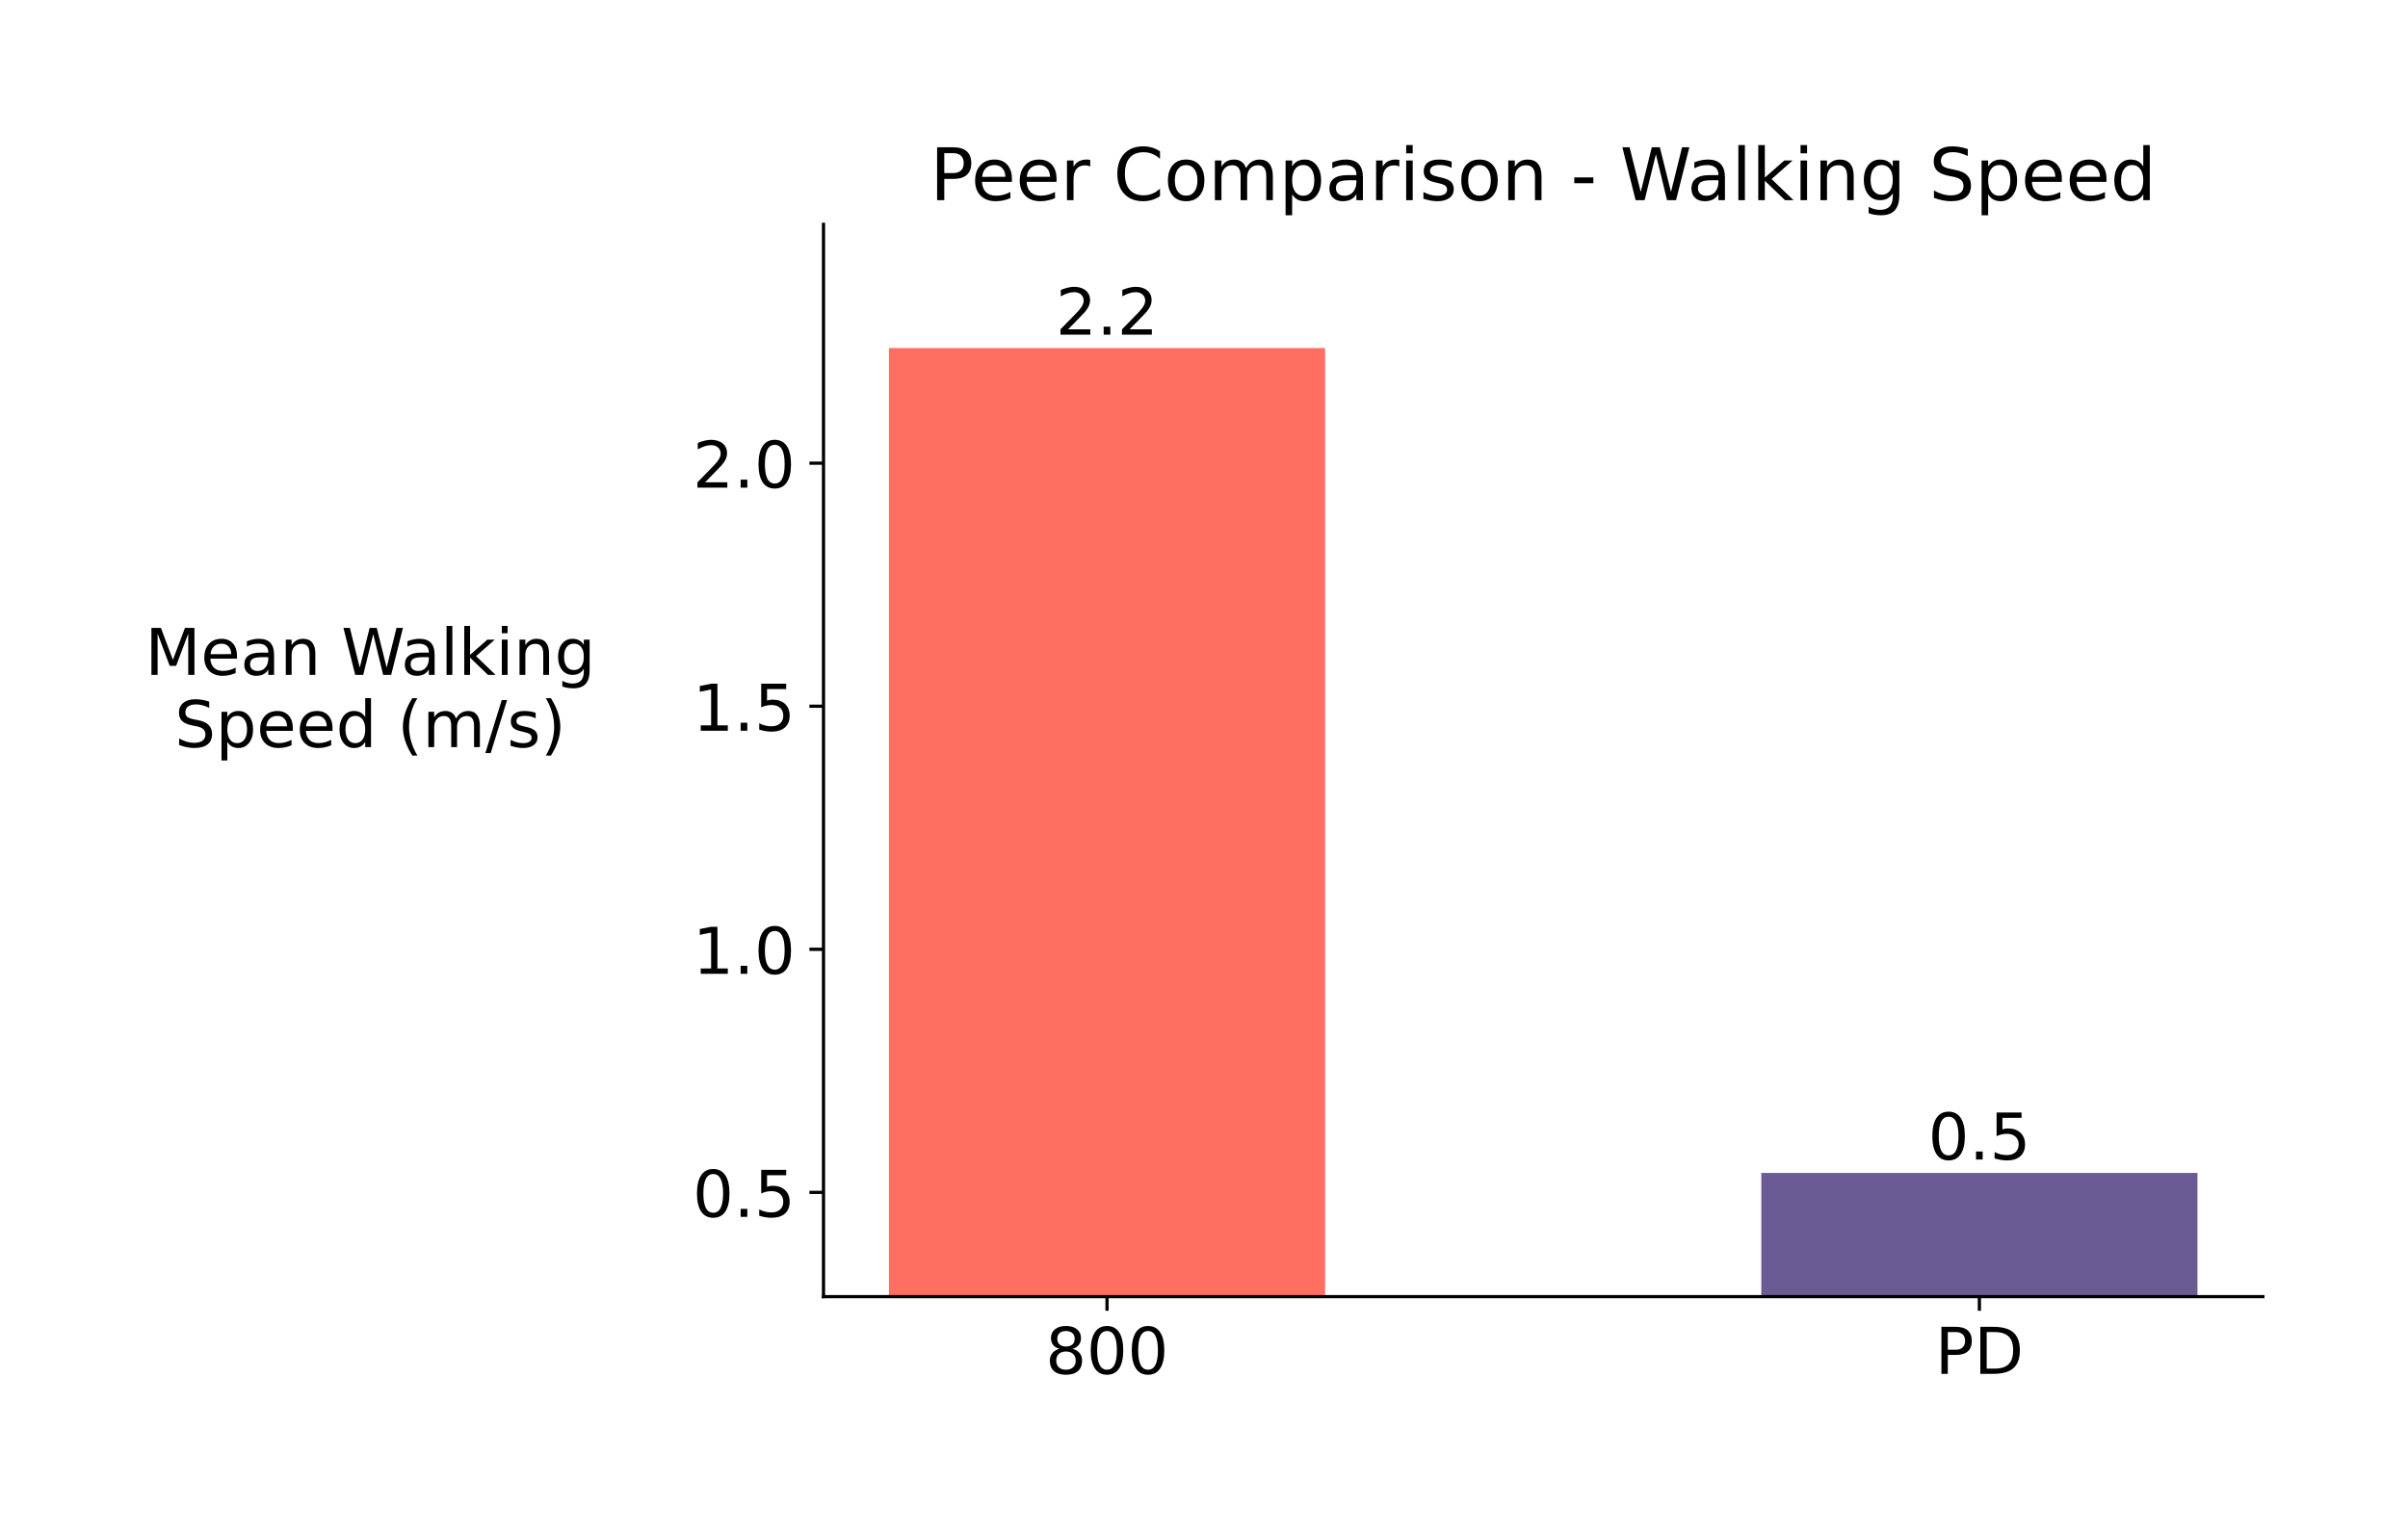
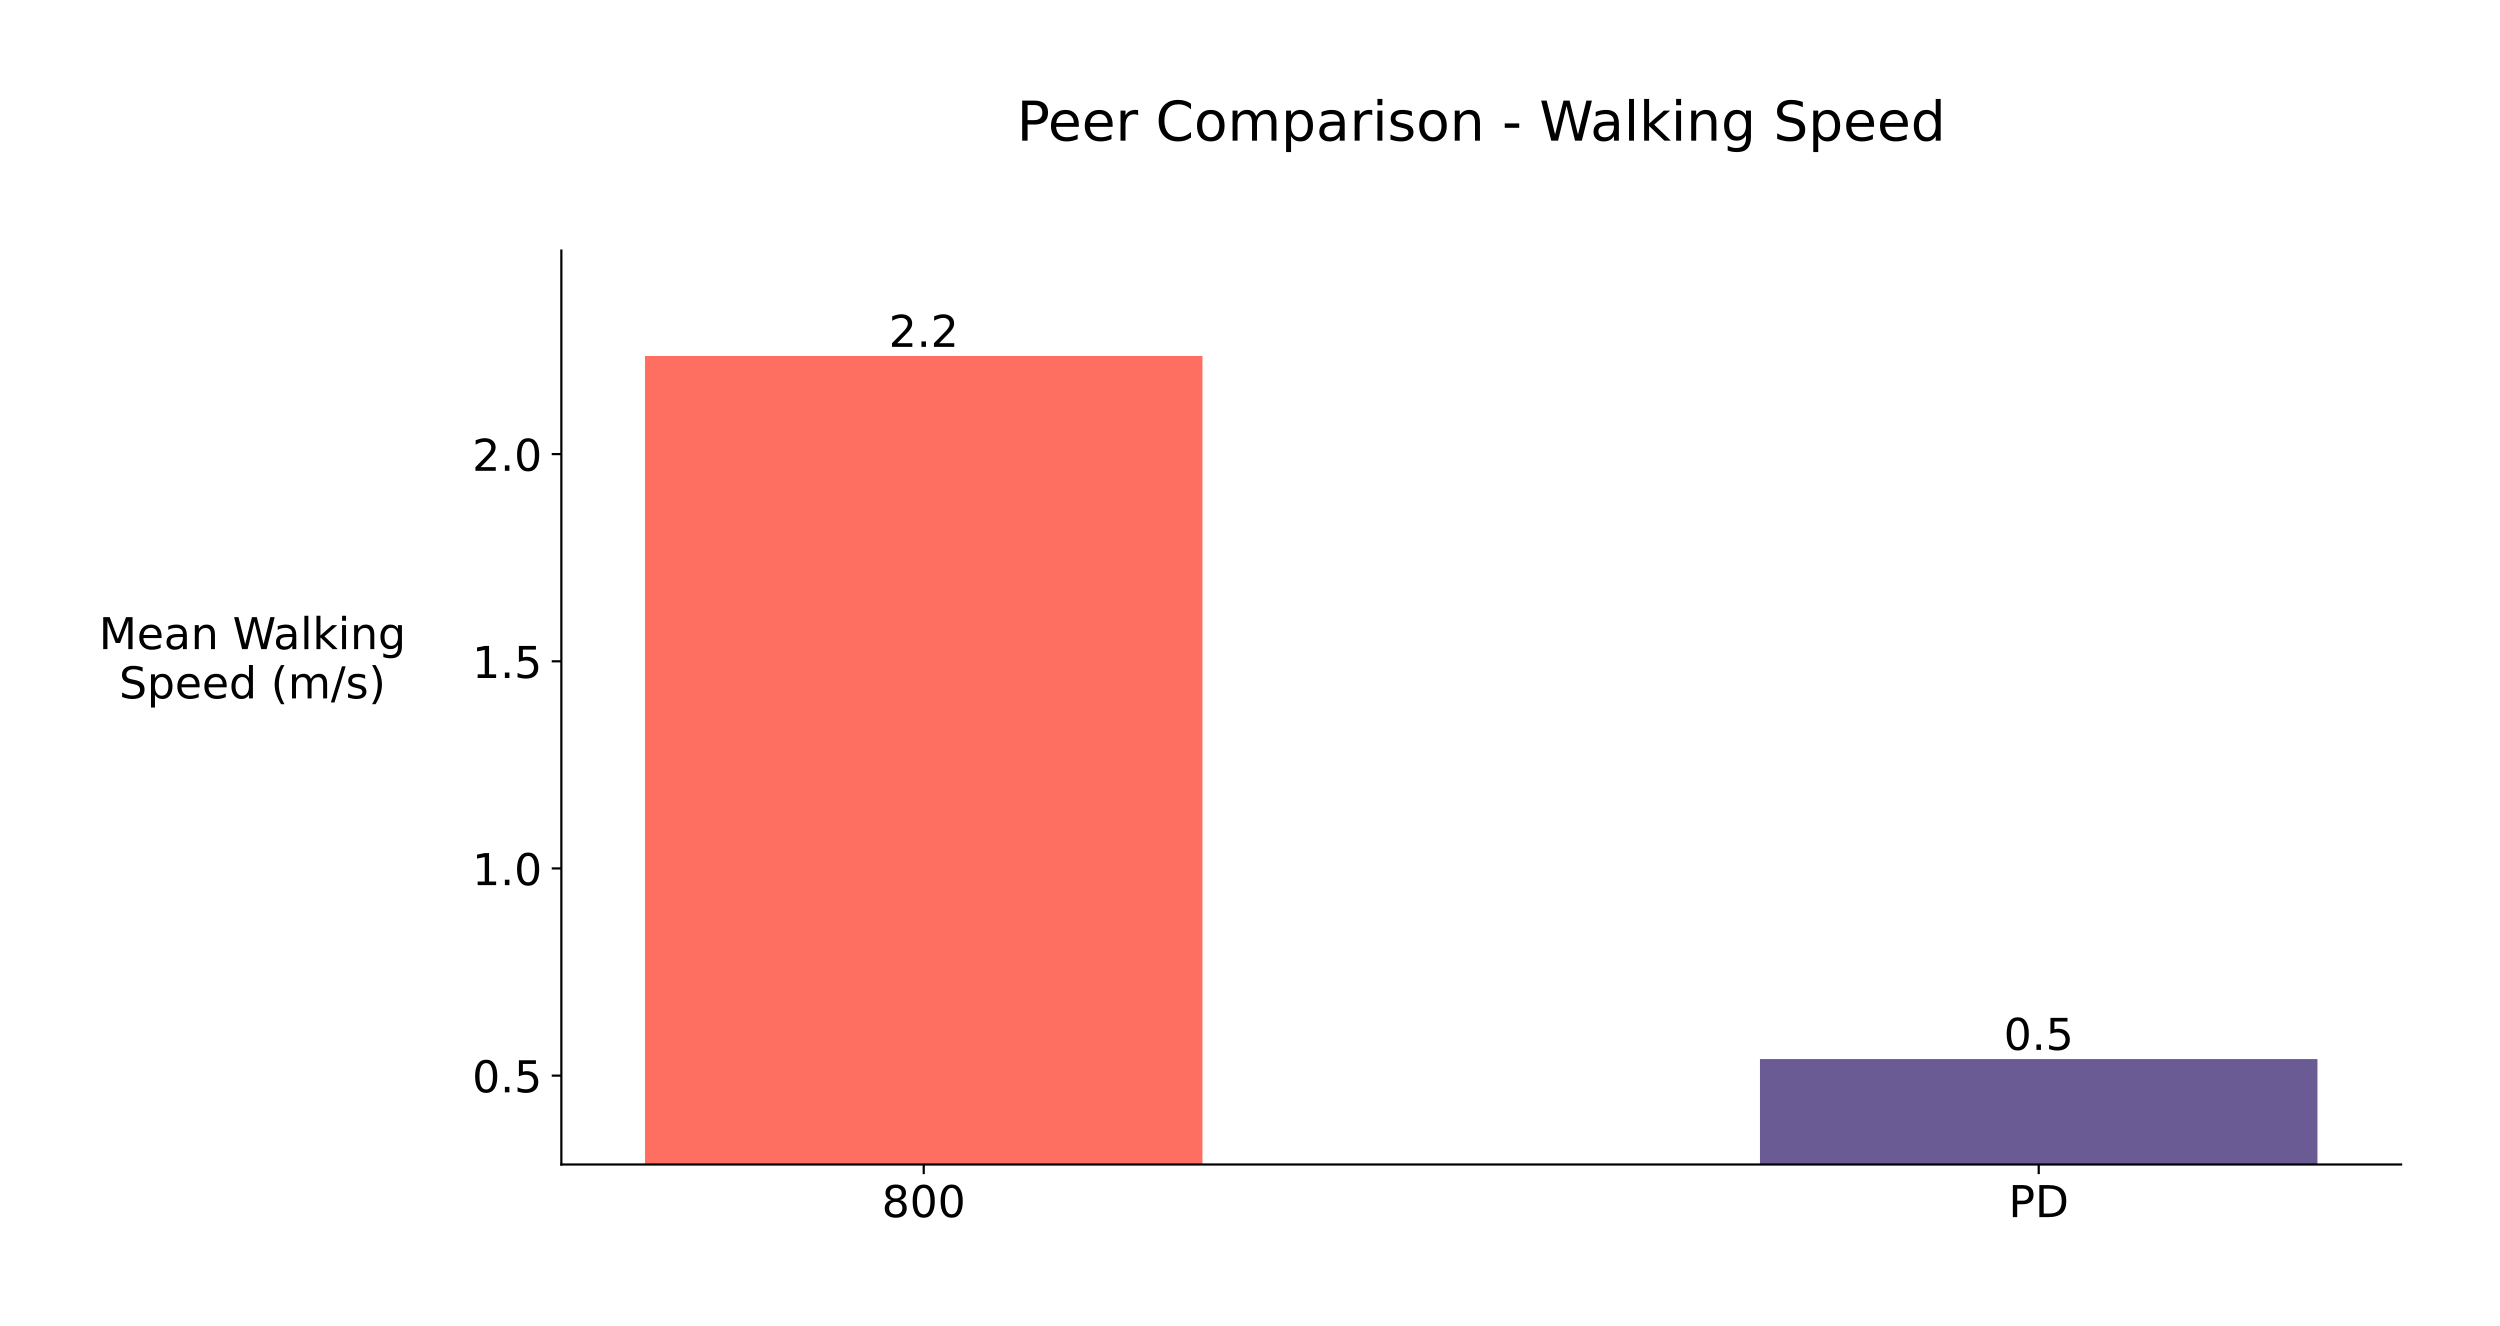
- <svg xmlns="http://www.w3.org/2000/svg" xmlns:xlink="http://www.w3.org/1999/xlink" width="597.434pt" height="380.274pt" viewBox="0 0 597.434 380.274" version="1.1">
+ <svg xmlns="http://www.w3.org/2000/svg" xmlns:xlink="http://www.w3.org/1999/xlink" width="909.914pt" height="482.322pt" viewBox="0 0 909.914 482.322" version="1.1">
  <defs>
    <style type="text/css">*{stroke-linejoin: round; stroke-linecap: butt}</style>
  </defs>
  <g id="figure_1">
    <g id="patch_1">
-       <path d="M -0 380.274  L 597.434 380.274  L 597.434 0  L -0 0  L -0 380.274  z " style="fill: none" />
+       <path d="M 0 482.322  L 909.914 482.322  L 909.914 0  L 0 0  L 0 482.322  z " style="fill: none" />
    </g>
    <g id="axes_1">
      <g id="patch_2">
-         <path d="M 204.314 321.789  L 561.434 321.789  L 561.434 55.677  L 204.314 55.677  L 204.314 321.789  z " style="fill: none" />
+         <path d="M 204.314 423.837  L 873.914 423.837  L 873.914 91.197  L 204.314 91.197  L 204.314 423.837  z " style="fill: none" />
      </g>
      <g id="patch_3">
-         <path d="M 220.546 356.232  L 328.765 356.232  L 328.765 86.382  L 220.546 86.382  z " clip-path="url(#pfad898dea3)" style="fill: #ff6f61" />
+         <path d="M 234.75 466.891  L 437.659 466.891  L 437.659 129.578  L 234.75 129.578  z " clip-path="url(#p5990bf291f)" style="fill: #ff6f61" />
      </g>
      <g id="patch_4">
-         <path d="M 436.983 356.232  L 545.201 356.232  L 545.201 291.084  L 436.983 291.084  z " clip-path="url(#pfad898dea3)" style="fill: #6b5b95" />
+         <path d="M 640.568 466.891  L 843.477 466.891  L 843.477 385.455  L 640.568 385.455  z " clip-path="url(#p5990bf291f)" style="fill: #6b5b95" />
      </g>
      <g id="matplotlib.axis_1">
        <g id="xtick_1">
          <g id="line2d_1">
            <defs>
-               <path id="mdb4aee187e" d="M 0 0  L 0 3.5  " style="stroke: #000000; stroke-width: 0.8" />
-             </defs>
-             <g>
-               <use xlink:href="#mdb4aee187e" x="274.656" y="321.789" style="stroke: #000000; stroke-width: 0.8" />
+               <path id="mc41c2a1a38" d="M 0 0  L 0 3.5  " style="stroke: #000000; stroke-width: 0.8" />
+             </defs>
+             <g>
+               <use xlink:href="#mc41c2a1a38" x="336.205" y="423.837" style="stroke: #000000; stroke-width: 0.8" />
            </g>
          </g>
          <g id="text_1">
-             <g transform="translate(259.3856 340.9467) scale(0.16 -0.16)">
+             <g transform="translate(320.9347 442.9944) scale(0.16 -0.16)">
              <defs>
                <path id="DejaVuSans-38" d="M 2034 2216  Q 1584 2216 1326 1975  Q 1069 1734 1069 1313  Q 1069 891 1326 650  Q 1584 409 2034 409  Q 2484 409 2743 651  Q 3003 894 3003 1313  Q 3003 1734 2745 1975  Q 2488 2216 2034 2216  z M 1403 2484  Q 997 2584 770 2862  Q 544 3141 544 3541  Q 544 4100 942 4425  Q 1341 4750 2034 4750  Q 2731 4750 3128 4425  Q 3525 4100 3525 3541  Q 3525 3141 3298 2862  Q 3072 2584 2669 2484  Q 3125 2378 3379 2068  Q 3634 1759 3634 1313  Q 3634 634 3220 271  Q 2806 -91 2034 -91  Q 1263 -91 848 271  Q 434 634 434 1313  Q 434 1759 690 2068  Q 947 2378 1403 2484  z M 1172 3481  Q 1172 3119 1398 2916  Q 1625 2713 2034 2713  Q 2441 2713 2670 2916  Q 2900 3119 2900 3481  Q 2900 3844 2670 4047  Q 2441 4250 2034 4250  Q 1625 4250 1398 4047  Q 1172 3844 1172 3481  z " transform="scale(0.015625)" />
                <path id="DejaVuSans-30" d="M 2034 4250  Q 1547 4250 1301 3770  Q 1056 3291 1056 2328  Q 1056 1369 1301 889  Q 1547 409 2034 409  Q 2525 409 2770 889  Q 3016 1369 3016 2328  Q 3016 3291 2770 3770  Q 2525 4250 2034 4250  z M 2034 4750  Q 2819 4750 3233 4129  Q 3647 3509 3647 2328  Q 3647 1150 3233 529  Q 2819 -91 2034 -91  Q 1250 -91 836 529  Q 422 1150 422 2328  Q 422 3509 836 4129  Q 1250 4750 2034 4750  z " transform="scale(0.015625)" />
              </defs>
              <use xlink:href="#DejaVuSans-38" />
              <use xlink:href="#DejaVuSans-30" x="63.623" />
              <use xlink:href="#DejaVuSans-30" x="127.246" />
            </g>
          </g>
        </g>
        <g id="xtick_2">
          <g id="line2d_2">
            <g>
-               <use xlink:href="#mdb4aee187e" x="491.092" y="321.789" style="stroke: #000000; stroke-width: 0.8" />
+               <use xlink:href="#mc41c2a1a38" x="742.023" y="423.837" style="stroke: #000000; stroke-width: 0.8" />
            </g>
          </g>
          <g id="text_2">
-             <g transform="translate(480.1082 340.9467) scale(0.16 -0.16)">
+             <g transform="translate(731.0391 442.9944) scale(0.16 -0.16)">
              <defs>
                <path id="DejaVuSans-50" d="M 1259 4147  L 1259 2394  L 2053 2394  Q 2494 2394 2734 2622  Q 2975 2850 2975 3272  Q 2975 3691 2734 3919  Q 2494 4147 2053 4147  L 1259 4147  z M 628 4666  L 2053 4666  Q 2838 4666 3239 4311  Q 3641 3956 3641 3272  Q 3641 2581 3239 2228  Q 2838 1875 2053 1875  L 1259 1875  L 1259 0  L 628 0  L 628 4666  z " transform="scale(0.015625)" />
                <path id="DejaVuSans-44" d="M 1259 4147  L 1259 519  L 2022 519  Q 2988 519 3436 956  Q 3884 1394 3884 2338  Q 3884 3275 3436 3711  Q 2988 4147 2022 4147  L 1259 4147  z M 628 4666  L 1925 4666  Q 3281 4666 3915 4102  Q 4550 3538 4550 2338  Q 4550 1131 3912 565  Q 3275 0 1925 0  L 628 0  L 628 4666  z " transform="scale(0.015625)" />
              </defs>
              <use xlink:href="#DejaVuSans-50" />
              <use xlink:href="#DejaVuSans-44" x="60.303" />
            </g>
          </g>
        </g>
      </g>
      <g id="matplotlib.axis_2">
        <g id="ytick_1">
          <g id="line2d_3">
            <defs>
-               <path id="m8fe27b9c1e" d="M 0 0  L -3.5 0  " style="stroke: #000000; stroke-width: 0.8" />
-             </defs>
-             <g>
-               <use xlink:href="#m8fe27b9c1e" x="204.314" y="295.91" style="stroke: #000000; stroke-width: 0.8" />
+               <path id="m1b65526519" d="M 0 0  L -3.5 0  " style="stroke: #000000; stroke-width: 0.8" />
+             </defs>
+             <g>
+               <use xlink:href="#m1b65526519" x="204.314" y="391.488" style="stroke: #000000; stroke-width: 0.8" />
            </g>
          </g>
          <g id="text_3">
-             <g transform="translate(171.8688 301.9885) scale(0.16 -0.16)">
+             <g transform="translate(171.8688 397.5663) scale(0.16 -0.16)">
              <defs>
                <path id="DejaVuSans-2e" d="M 684 794  L 1344 794  L 1344 0  L 684 0  L 684 794  z " transform="scale(0.015625)" />
                <path id="DejaVuSans-35" d="M 691 4666  L 3169 4666  L 3169 4134  L 1269 4134  L 1269 2991  Q 1406 3038 1543 3061  Q 1681 3084 1819 3084  Q 2600 3084 3056 2656  Q 3513 2228 3513 1497  Q 3513 744 3044 326  Q 2575 -91 1722 -91  Q 1428 -91 1123 -41  Q 819 9 494 109  L 494 744  Q 775 591 1075 516  Q 1375 441 1709 441  Q 2250 441 2565 725  Q 2881 1009 2881 1497  Q 2881 1984 2565 2268  Q 2250 2553 1709 2553  Q 1456 2553 1204 2497  Q 953 2441 691 2322  L 691 4666  z " transform="scale(0.015625)" />
              </defs>
              <use xlink:href="#DejaVuSans-30" />
              <use xlink:href="#DejaVuSans-2e" x="63.623" />
              <use xlink:href="#DejaVuSans-35" x="95.41" />
            </g>
          </g>
        </g>
        <g id="ytick_2">
          <g id="line2d_4">
            <g>
-               <use xlink:href="#m8fe27b9c1e" x="204.314" y="235.587" style="stroke: #000000; stroke-width: 0.8" />
+               <use xlink:href="#m1b65526519" x="204.314" y="316.085" style="stroke: #000000; stroke-width: 0.8" />
            </g>
          </g>
          <g id="text_4">
-             <g transform="translate(171.8688 241.666) scale(0.16 -0.16)">
+             <g transform="translate(171.8688 322.1633) scale(0.16 -0.16)">
              <defs>
                <path id="DejaVuSans-31" d="M 794 531  L 1825 531  L 1825 4091  L 703 3866  L 703 4441  L 1819 4666  L 2450 4666  L 2450 531  L 3481 531  L 3481 0  L 794 0  L 794 531  z " transform="scale(0.015625)" />
              </defs>
              <use xlink:href="#DejaVuSans-31" />
              <use xlink:href="#DejaVuSans-2e" x="63.623" />
              <use xlink:href="#DejaVuSans-30" x="95.41" />
            </g>
          </g>
        </g>
        <g id="ytick_3">
          <g id="line2d_5">
            <g>
-               <use xlink:href="#m8fe27b9c1e" x="204.314" y="175.265" style="stroke: #000000; stroke-width: 0.8" />
+               <use xlink:href="#m1b65526519" x="204.314" y="240.681" style="stroke: #000000; stroke-width: 0.8" />
            </g>
          </g>
          <g id="text_5">
-             <g transform="translate(171.8688 181.3436) scale(0.16 -0.16)">
+             <g transform="translate(171.8688 246.7602) scale(0.16 -0.16)">
              <use xlink:href="#DejaVuSans-31" />
              <use xlink:href="#DejaVuSans-2e" x="63.623" />
              <use xlink:href="#DejaVuSans-35" x="95.41" />
            </g>
          </g>
        </g>
        <g id="ytick_4">
          <g id="line2d_6">
            <g>
-               <use xlink:href="#m8fe27b9c1e" x="204.314" y="114.942" style="stroke: #000000; stroke-width: 0.8" />
+               <use xlink:href="#m1b65526519" x="204.314" y="165.278" style="stroke: #000000; stroke-width: 0.8" />
            </g>
          </g>
          <g id="text_6">
-             <g transform="translate(171.8688 121.0211) scale(0.16 -0.16)">
+             <g transform="translate(171.8688 171.3571) scale(0.16 -0.16)">
              <defs>
                <path id="DejaVuSans-32" d="M 1228 531  L 3431 531  L 3431 0  L 469 0  L 469 531  Q 828 903 1448 1529  Q 2069 2156 2228 2338  Q 2531 2678 2651 2914  Q 2772 3150 2772 3378  Q 2772 3750 2511 3984  Q 2250 4219 1831 4219  Q 1534 4219 1204 4116  Q 875 4013 500 3803  L 500 4441  Q 881 4594 1212 4672  Q 1544 4750 1819 4750  Q 2544 4750 2975 4387  Q 3406 4025 3406 3419  Q 3406 3131 3298 2873  Q 3191 2616 2906 2266  Q 2828 2175 2409 1742  Q 1991 1309 1228 531  z " transform="scale(0.015625)" />
              </defs>
              <use xlink:href="#DejaVuSans-32" />
              <use xlink:href="#DejaVuSans-2e" x="63.623" />
              <use xlink:href="#DejaVuSans-30" x="95.41" />
            </g>
          </g>
        </g>
        <g id="text_7">
-           <g transform="translate(36 167.4892) scale(0.16 -0.16)">
+           <g transform="translate(36 236.2729) scale(0.16 -0.16)">
            <defs>
              <path id="DejaVuSans-4d" d="M 628 4666  L 1569 4666  L 2759 1491  L 3956 4666  L 4897 4666  L 4897 0  L 4281 0  L 4281 4097  L 3078 897  L 2444 897  L 1241 4097  L 1241 0  L 628 0  L 628 4666  z " transform="scale(0.015625)" />
              <path id="DejaVuSans-65" d="M 3597 1894  L 3597 1613  L 953 1613  Q 991 1019 1311 708  Q 1631 397 2203 397  Q 2534 397 2845 478  Q 3156 559 3463 722  L 3463 178  Q 3153 47 2828 -22  Q 2503 -91 2169 -91  Q 1331 -91 842 396  Q 353 884 353 1716  Q 353 2575 817 3079  Q 1281 3584 2069 3584  Q 2775 3584 3186 3129  Q 3597 2675 3597 1894  z M 3022 2063  Q 3016 2534 2758 2815  Q 2500 3097 2075 3097  Q 1594 3097 1305 2825  Q 1016 2553 972 2059  L 3022 2063  z " transform="scale(0.015625)" />
              <path id="DejaVuSans-61" d="M 2194 1759  Q 1497 1759 1228 1600  Q 959 1441 959 1056  Q 959 750 1161 570  Q 1363 391 1709 391  Q 2188 391 2477 730  Q 2766 1069 2766 1631  L 2766 1759  L 2194 1759  z M 3341 1997  L 3341 0  L 2766 0  L 2766 531  Q 2569 213 2275 61  Q 1981 -91 1556 -91  Q 1019 -91 701 211  Q 384 513 384 1019  Q 384 1609 779 1909  Q 1175 2209 1959 2209  L 2766 2209  L 2766 2266  Q 2766 2663 2505 2880  Q 2244 3097 1772 3097  Q 1472 3097 1187 3025  Q 903 2953 641 2809  L 641 3341  Q 956 3463 1253 3523  Q 1550 3584 1831 3584  Q 2591 3584 2966 3190  Q 3341 2797 3341 1997  z " transform="scale(0.015625)" />
              <path id="DejaVuSans-6e" d="M 3513 2113  L 3513 0  L 2938 0  L 2938 2094  Q 2938 2591 2744 2837  Q 2550 3084 2163 3084  Q 1697 3084 1428 2787  Q 1159 2491 1159 1978  L 1159 0  L 581 0  L 581 3500  L 1159 3500  L 1159 2956  Q 1366 3272 1645 3428  Q 1925 3584 2291 3584  Q 2894 3584 3203 3211  Q 3513 2838 3513 2113  z " transform="scale(0.015625)" />
              <path id="DejaVuSans-20" transform="scale(0.015625)" />
              <path id="DejaVuSans-57" d="M 213 4666  L 850 4666  L 1831 722  L 2809 4666  L 3519 4666  L 4500 722  L 5478 4666  L 6119 4666  L 4947 0  L 4153 0  L 3169 4050  L 2175 0  L 1381 0  L 213 4666  z " transform="scale(0.015625)" />
              <path id="DejaVuSans-6c" d="M 603 4863  L 1178 4863  L 1178 0  L 603 0  L 603 4863  z " transform="scale(0.015625)" />
              <path id="DejaVuSans-6b" d="M 581 4863  L 1159 4863  L 1159 1991  L 2875 3500  L 3609 3500  L 1753 1863  L 3688 0  L 2938 0  L 1159 1709  L 1159 0  L 581 0  L 581 4863  z " transform="scale(0.015625)" />
              <path id="DejaVuSans-69" d="M 603 3500  L 1178 3500  L 1178 0  L 603 0  L 603 3500  z M 603 4863  L 1178 4863  L 1178 4134  L 603 4134  L 603 4863  z " transform="scale(0.015625)" />
              <path id="DejaVuSans-67" d="M 2906 1791  Q 2906 2416 2648 2759  Q 2391 3103 1925 3103  Q 1463 3103 1205 2759  Q 947 2416 947 1791  Q 947 1169 1205 825  Q 1463 481 1925 481  Q 2391 481 2648 825  Q 2906 1169 2906 1791  z M 3481 434  Q 3481 -459 3084 -895  Q 2688 -1331 1869 -1331  Q 1566 -1331 1297 -1286  Q 1028 -1241 775 -1147  L 775 -588  Q 1028 -725 1275 -790  Q 1522 -856 1778 -856  Q 2344 -856 2625 -561  Q 2906 -266 2906 331  L 2906 616  Q 2728 306 2450 153  Q 2172 0 1784 0  Q 1141 0 747 490  Q 353 981 353 1791  Q 353 2603 747 3093  Q 1141 3584 1784 3584  Q 2172 3584 2450 3431  Q 2728 3278 2906 2969  L 2906 3500  L 3481 3500  L 3481 434  z " transform="scale(0.015625)" />
            </defs>
            <use xlink:href="#DejaVuSans-4d" />
            <use xlink:href="#DejaVuSans-65" x="86.279" />
            <use xlink:href="#DejaVuSans-61" x="147.803" />
            <use xlink:href="#DejaVuSans-6e" x="209.082" />
            <use xlink:href="#DejaVuSans-20" x="272.461" />
            <use xlink:href="#DejaVuSans-57" x="304.248" />
            <use xlink:href="#DejaVuSans-61" x="396.75" />
            <use xlink:href="#DejaVuSans-6c" x="458.029" />
            <use xlink:href="#DejaVuSans-6b" x="485.812" />
            <use xlink:href="#DejaVuSans-69" x="543.723" />
            <use xlink:href="#DejaVuSans-6e" x="571.506" />
            <use xlink:href="#DejaVuSans-67" x="634.885" />
          </g>
-           <g transform="translate(43.3475 185.4057) scale(0.16 -0.16)">
+           <g transform="translate(43.3475 254.1894) scale(0.16 -0.16)">
            <defs>
              <path id="DejaVuSans-53" d="M 3425 4513  L 3425 3897  Q 3066 4069 2747 4153  Q 2428 4238 2131 4238  Q 1616 4238 1336 4038  Q 1056 3838 1056 3469  Q 1056 3159 1242 3001  Q 1428 2844 1947 2747  L 2328 2669  Q 3034 2534 3370 2195  Q 3706 1856 3706 1288  Q 3706 609 3251 259  Q 2797 -91 1919 -91  Q 1588 -91 1214 -16  Q 841 59 441 206  L 441 856  Q 825 641 1194 531  Q 1563 422 1919 422  Q 2459 422 2753 634  Q 3047 847 3047 1241  Q 3047 1584 2836 1778  Q 2625 1972 2144 2069  L 1759 2144  Q 1053 2284 737 2584  Q 422 2884 422 3419  Q 422 4038 858 4394  Q 1294 4750 2059 4750  Q 2388 4750 2728 4690  Q 3069 4631 3425 4513  z " transform="scale(0.015625)" />
              <path id="DejaVuSans-70" d="M 1159 525  L 1159 -1331  L 581 -1331  L 581 3500  L 1159 3500  L 1159 2969  Q 1341 3281 1617 3432  Q 1894 3584 2278 3584  Q 2916 3584 3314 3078  Q 3713 2572 3713 1747  Q 3713 922 3314 415  Q 2916 -91 2278 -91  Q 1894 -91 1617 61  Q 1341 213 1159 525  z M 3116 1747  Q 3116 2381 2855 2742  Q 2594 3103 2138 3103  Q 1681 3103 1420 2742  Q 1159 2381 1159 1747  Q 1159 1113 1420 752  Q 1681 391 2138 391  Q 2594 391 2855 752  Q 3116 1113 3116 1747  z " transform="scale(0.015625)" />
              <path id="DejaVuSans-64" d="M 2906 2969  L 2906 4863  L 3481 4863  L 3481 0  L 2906 0  L 2906 525  Q 2725 213 2448 61  Q 2172 -91 1784 -91  Q 1150 -91 751 415  Q 353 922 353 1747  Q 353 2572 751 3078  Q 1150 3584 1784 3584  Q 2172 3584 2448 3432  Q 2725 3281 2906 2969  z M 947 1747  Q 947 1113 1208 752  Q 1469 391 1925 391  Q 2381 391 2643 752  Q 2906 1113 2906 1747  Q 2906 2381 2643 2742  Q 2381 3103 1925 3103  Q 1469 3103 1208 2742  Q 947 2381 947 1747  z " transform="scale(0.015625)" />
              <path id="DejaVuSans-28" d="M 1984 4856  Q 1566 4138 1362 3434  Q 1159 2731 1159 2009  Q 1159 1288 1364 580  Q 1569 -128 1984 -844  L 1484 -844  Q 1016 -109 783 600  Q 550 1309 550 2009  Q 550 2706 781 3412  Q 1013 4119 1484 4856  L 1984 4856  z " transform="scale(0.015625)" />
              <path id="DejaVuSans-6d" d="M 3328 2828  Q 3544 3216 3844 3400  Q 4144 3584 4550 3584  Q 5097 3584 5394 3201  Q 5691 2819 5691 2113  L 5691 0  L 5113 0  L 5113 2094  Q 5113 2597 4934 2840  Q 4756 3084 4391 3084  Q 3944 3084 3684 2787  Q 3425 2491 3425 1978  L 3425 0  L 2847 0  L 2847 2094  Q 2847 2600 2669 2842  Q 2491 3084 2119 3084  Q 1678 3084 1418 2786  Q 1159 2488 1159 1978  L 1159 0  L 581 0  L 581 3500  L 1159 3500  L 1159 2956  Q 1356 3278 1631 3431  Q 1906 3584 2284 3584  Q 2666 3584 2933 3390  Q 3200 3197 3328 2828  z " transform="scale(0.015625)" />
              <path id="DejaVuSans-2f" d="M 1625 4666  L 2156 4666  L 531 -594  L 0 -594  L 1625 4666  z " transform="scale(0.015625)" />
              <path id="DejaVuSans-73" d="M 2834 3397  L 2834 2853  Q 2591 2978 2328 3040  Q 2066 3103 1784 3103  Q 1356 3103 1142 2972  Q 928 2841 928 2578  Q 928 2378 1081 2264  Q 1234 2150 1697 2047  L 1894 2003  Q 2506 1872 2764 1633  Q 3022 1394 3022 966  Q 3022 478 2636 193  Q 2250 -91 1575 -91  Q 1294 -91 989 -36  Q 684 19 347 128  L 347 722  Q 666 556 975 473  Q 1284 391 1588 391  Q 1994 391 2212 530  Q 2431 669 2431 922  Q 2431 1156 2273 1281  Q 2116 1406 1581 1522  L 1381 1569  Q 847 1681 609 1914  Q 372 2147 372 2553  Q 372 3047 722 3315  Q 1072 3584 1716 3584  Q 2034 3584 2315 3537  Q 2597 3491 2834 3397  z " transform="scale(0.015625)" />
              <path id="DejaVuSans-29" d="M 513 4856  L 1013 4856  Q 1481 4119 1714 3412  Q 1947 2706 1947 2009  Q 1947 1309 1714 600  Q 1481 -109 1013 -844  L 513 -844  Q 928 -128 1133 580  Q 1338 1288 1338 2009  Q 1338 2731 1133 3434  Q 928 4138 513 4856  z " transform="scale(0.015625)" />
            </defs>
            <use xlink:href="#DejaVuSans-53" />
            <use xlink:href="#DejaVuSans-70" x="63.477" />
            <use xlink:href="#DejaVuSans-65" x="126.953" />
            <use xlink:href="#DejaVuSans-65" x="188.477" />
            <use xlink:href="#DejaVuSans-64" x="250" />
            <use xlink:href="#DejaVuSans-20" x="313.477" />
            <use xlink:href="#DejaVuSans-28" x="345.264" />
            <use xlink:href="#DejaVuSans-6d" x="384.277" />
            <use xlink:href="#DejaVuSans-2f" x="481.689" />
            <use xlink:href="#DejaVuSans-73" x="515.381" />
            <use xlink:href="#DejaVuSans-29" x="567.48" />
          </g>
        </g>
      </g>
      <g id="patch_5">
-         <path d="M 204.314 321.789  L 204.314 55.677  " style="fill: none; stroke: #000000; stroke-width: 0.8; stroke-linejoin: miter; stroke-linecap: square" />
+         <path d="M 204.314 423.837  L 204.314 91.197  " style="fill: none; stroke: #000000; stroke-width: 0.8; stroke-linejoin: miter; stroke-linecap: square" />
      </g>
      <g id="patch_6">
-         <path d="M 204.314 321.789  L 561.434 321.789  " style="fill: none; stroke: #000000; stroke-width: 0.8; stroke-linejoin: miter; stroke-linecap: square" />
+         <path d="M 204.314 423.837  L 873.914 423.837  " style="fill: none; stroke: #000000; stroke-width: 0.8; stroke-linejoin: miter; stroke-linecap: square" />
      </g>
      <g id="text_8">
-         <g transform="translate(261.9331 83.05492) scale(0.16 -0.16)">
+         <g transform="translate(323.4822 126.2509) scale(0.16 -0.16)">
          <use xlink:href="#DejaVuSans-32" />
          <use xlink:href="#DejaVuSans-2e" x="63.623" />
          <use xlink:href="#DejaVuSans-32" x="95.41" />
        </g>
      </g>
      <g id="text_9">
-         <g transform="translate(478.3694 287.7565) scale(0.16 -0.16)">
+         <g transform="translate(729.3003 382.1278) scale(0.16 -0.16)">
          <use xlink:href="#DejaVuSans-30" />
          <use xlink:href="#DejaVuSans-2e" x="63.623" />
          <use xlink:href="#DejaVuSans-35" x="95.41" />
        </g>
      </g>
      <g id="text_10">
-         <g transform="translate(230.7372 49.67719) scale(0.18 -0.18)">
+         <g transform="translate(370.0731 51.19687) scale(0.2 -0.2)">
          <defs>
            <path id="DejaVuSans-72" d="M 2631 2963  Q 2534 3019 2420 3045  Q 2306 3072 2169 3072  Q 1681 3072 1420 2755  Q 1159 2438 1159 1844  L 1159 0  L 581 0  L 581 3500  L 1159 3500  L 1159 2956  Q 1341 3275 1631 3429  Q 1922 3584 2338 3584  Q 2397 3584 2469 3576  Q 2541 3569 2628 3553  L 2631 2963  z " transform="scale(0.015625)" />
            <path id="DejaVuSans-43" d="M 4122 4306  L 4122 3641  Q 3803 3938 3442 4084  Q 3081 4231 2675 4231  Q 1875 4231 1450 3742  Q 1025 3253 1025 2328  Q 1025 1406 1450 917  Q 1875 428 2675 428  Q 3081 428 3442 575  Q 3803 722 4122 1019  L 4122 359  Q 3791 134 3420 21  Q 3050 -91 2638 -91  Q 1578 -91 968 557  Q 359 1206 359 2328  Q 359 3453 968 4101  Q 1578 4750 2638 4750  Q 3056 4750 3426 4639  Q 3797 4528 4122 4306  z " transform="scale(0.015625)" />
            <path id="DejaVuSans-6f" d="M 1959 3097  Q 1497 3097 1228 2736  Q 959 2375 959 1747  Q 959 1119 1226 758  Q 1494 397 1959 397  Q 2419 397 2687 759  Q 2956 1122 2956 1747  Q 2956 2369 2687 2733  Q 2419 3097 1959 3097  z M 1959 3584  Q 2709 3584 3137 3096  Q 3566 2609 3566 1747  Q 3566 888 3137 398  Q 2709 -91 1959 -91  Q 1206 -91 779 398  Q 353 888 353 1747  Q 353 2609 779 3096  Q 1206 3584 1959 3584  z " transform="scale(0.015625)" />
            <path id="DejaVuSans-2d" d="M 313 2009  L 1997 2009  L 1997 1497  L 313 1497  L 313 2009  z " transform="scale(0.015625)" />
          </defs>
          <use xlink:href="#DejaVuSans-50" />
          <use xlink:href="#DejaVuSans-65" x="56.678" />
          <use xlink:href="#DejaVuSans-65" x="118.201" />
          <use xlink:href="#DejaVuSans-72" x="179.725" />
          <use xlink:href="#DejaVuSans-20" x="220.838" />
          <use xlink:href="#DejaVuSans-43" x="252.625" />
          <use xlink:href="#DejaVuSans-6f" x="322.449" />
          <use xlink:href="#DejaVuSans-6d" x="383.631" />
          <use xlink:href="#DejaVuSans-70" x="481.043" />
          <use xlink:href="#DejaVuSans-61" x="544.52" />
          <use xlink:href="#DejaVuSans-72" x="605.799" />
          <use xlink:href="#DejaVuSans-69" x="646.912" />
          <use xlink:href="#DejaVuSans-73" x="674.695" />
          <use xlink:href="#DejaVuSans-6f" x="726.795" />
          <use xlink:href="#DejaVuSans-6e" x="787.977" />
          <use xlink:href="#DejaVuSans-20" x="851.355" />
          <use xlink:href="#DejaVuSans-2d" x="883.143" />
          <use xlink:href="#DejaVuSans-20" x="919.227" />
          <use xlink:href="#DejaVuSans-57" x="951.014" />
          <use xlink:href="#DejaVuSans-61" x="1043.516" />
          <use xlink:href="#DejaVuSans-6c" x="1104.795" />
          <use xlink:href="#DejaVuSans-6b" x="1132.578" />
          <use xlink:href="#DejaVuSans-69" x="1190.488" />
          <use xlink:href="#DejaVuSans-6e" x="1218.271" />
          <use xlink:href="#DejaVuSans-67" x="1281.65" />
          <use xlink:href="#DejaVuSans-20" x="1345.127" />
          <use xlink:href="#DejaVuSans-53" x="1376.914" />
          <use xlink:href="#DejaVuSans-70" x="1440.391" />
          <use xlink:href="#DejaVuSans-65" x="1503.867" />
          <use xlink:href="#DejaVuSans-65" x="1565.391" />
          <use xlink:href="#DejaVuSans-64" x="1626.914" />
        </g>
      </g>
    </g>
  </g>
  <defs>
-     <clipPath id="pfad898dea3">
-       <rect x="204.314" y="55.677" width="357.12" height="266.112" />
+     <clipPath id="p5990bf291f">
+       <rect x="204.314" y="91.197" width="669.6" height="332.64" />
    </clipPath>
  </defs>
</svg>
